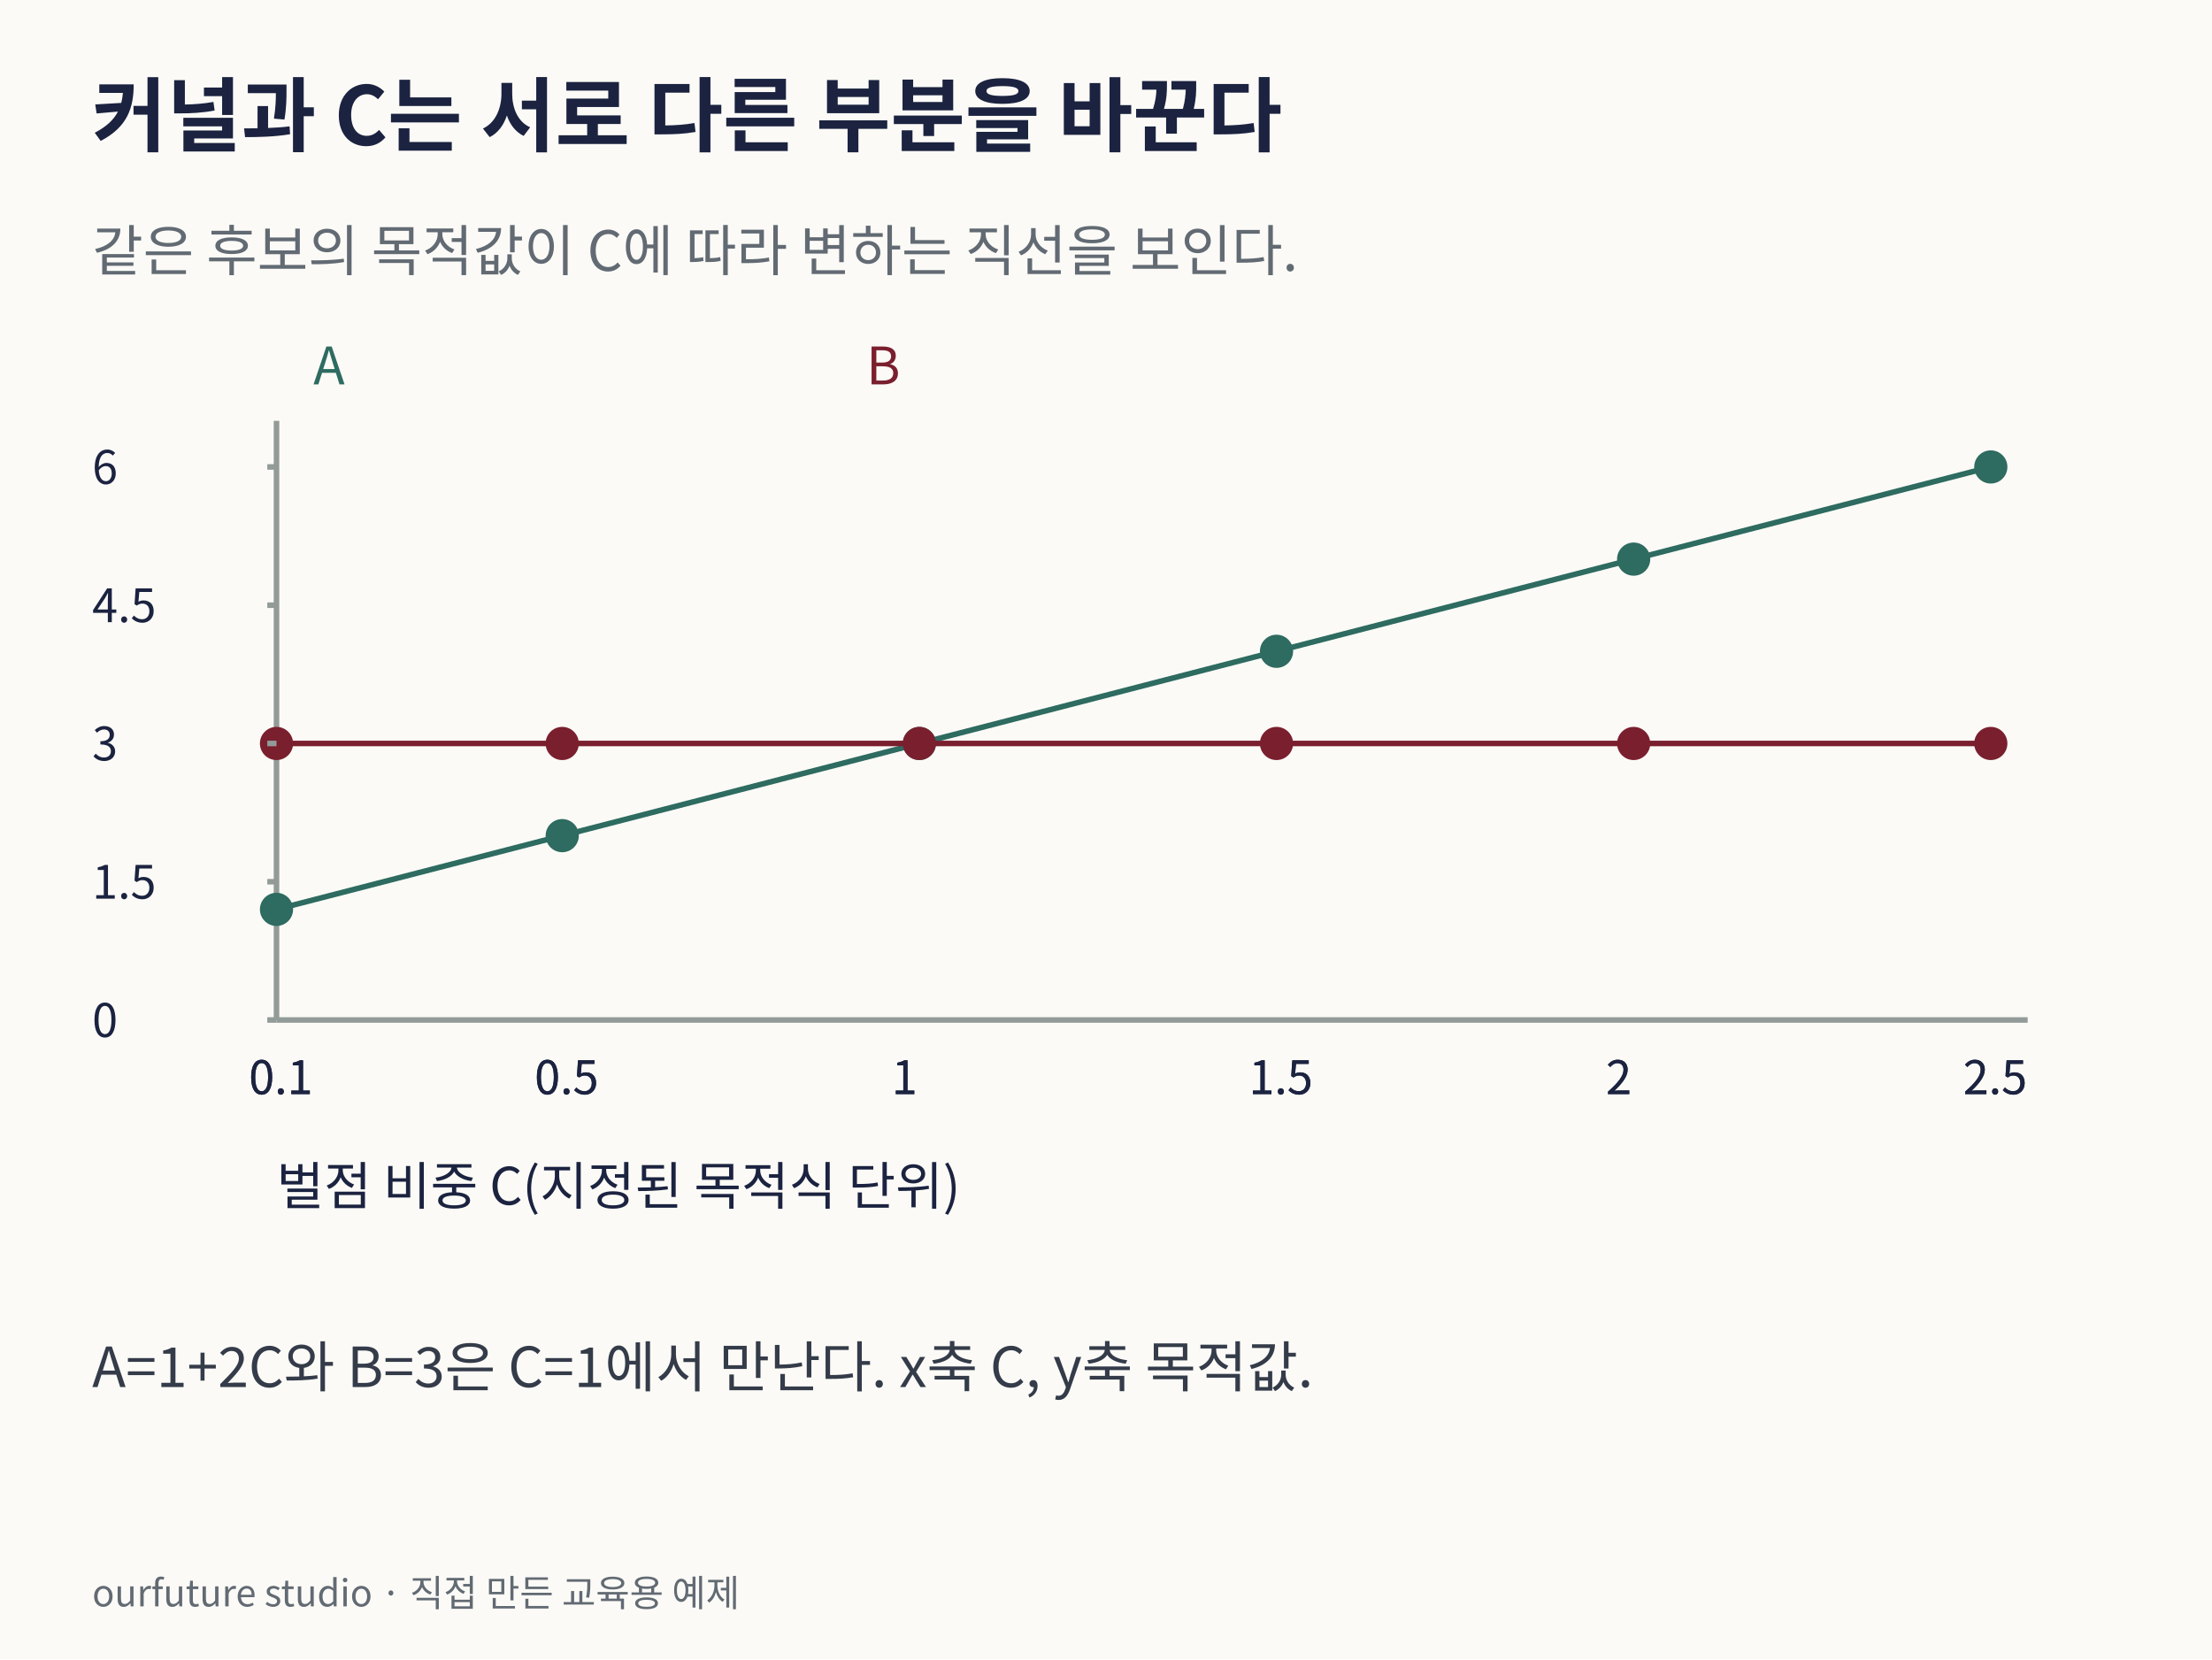
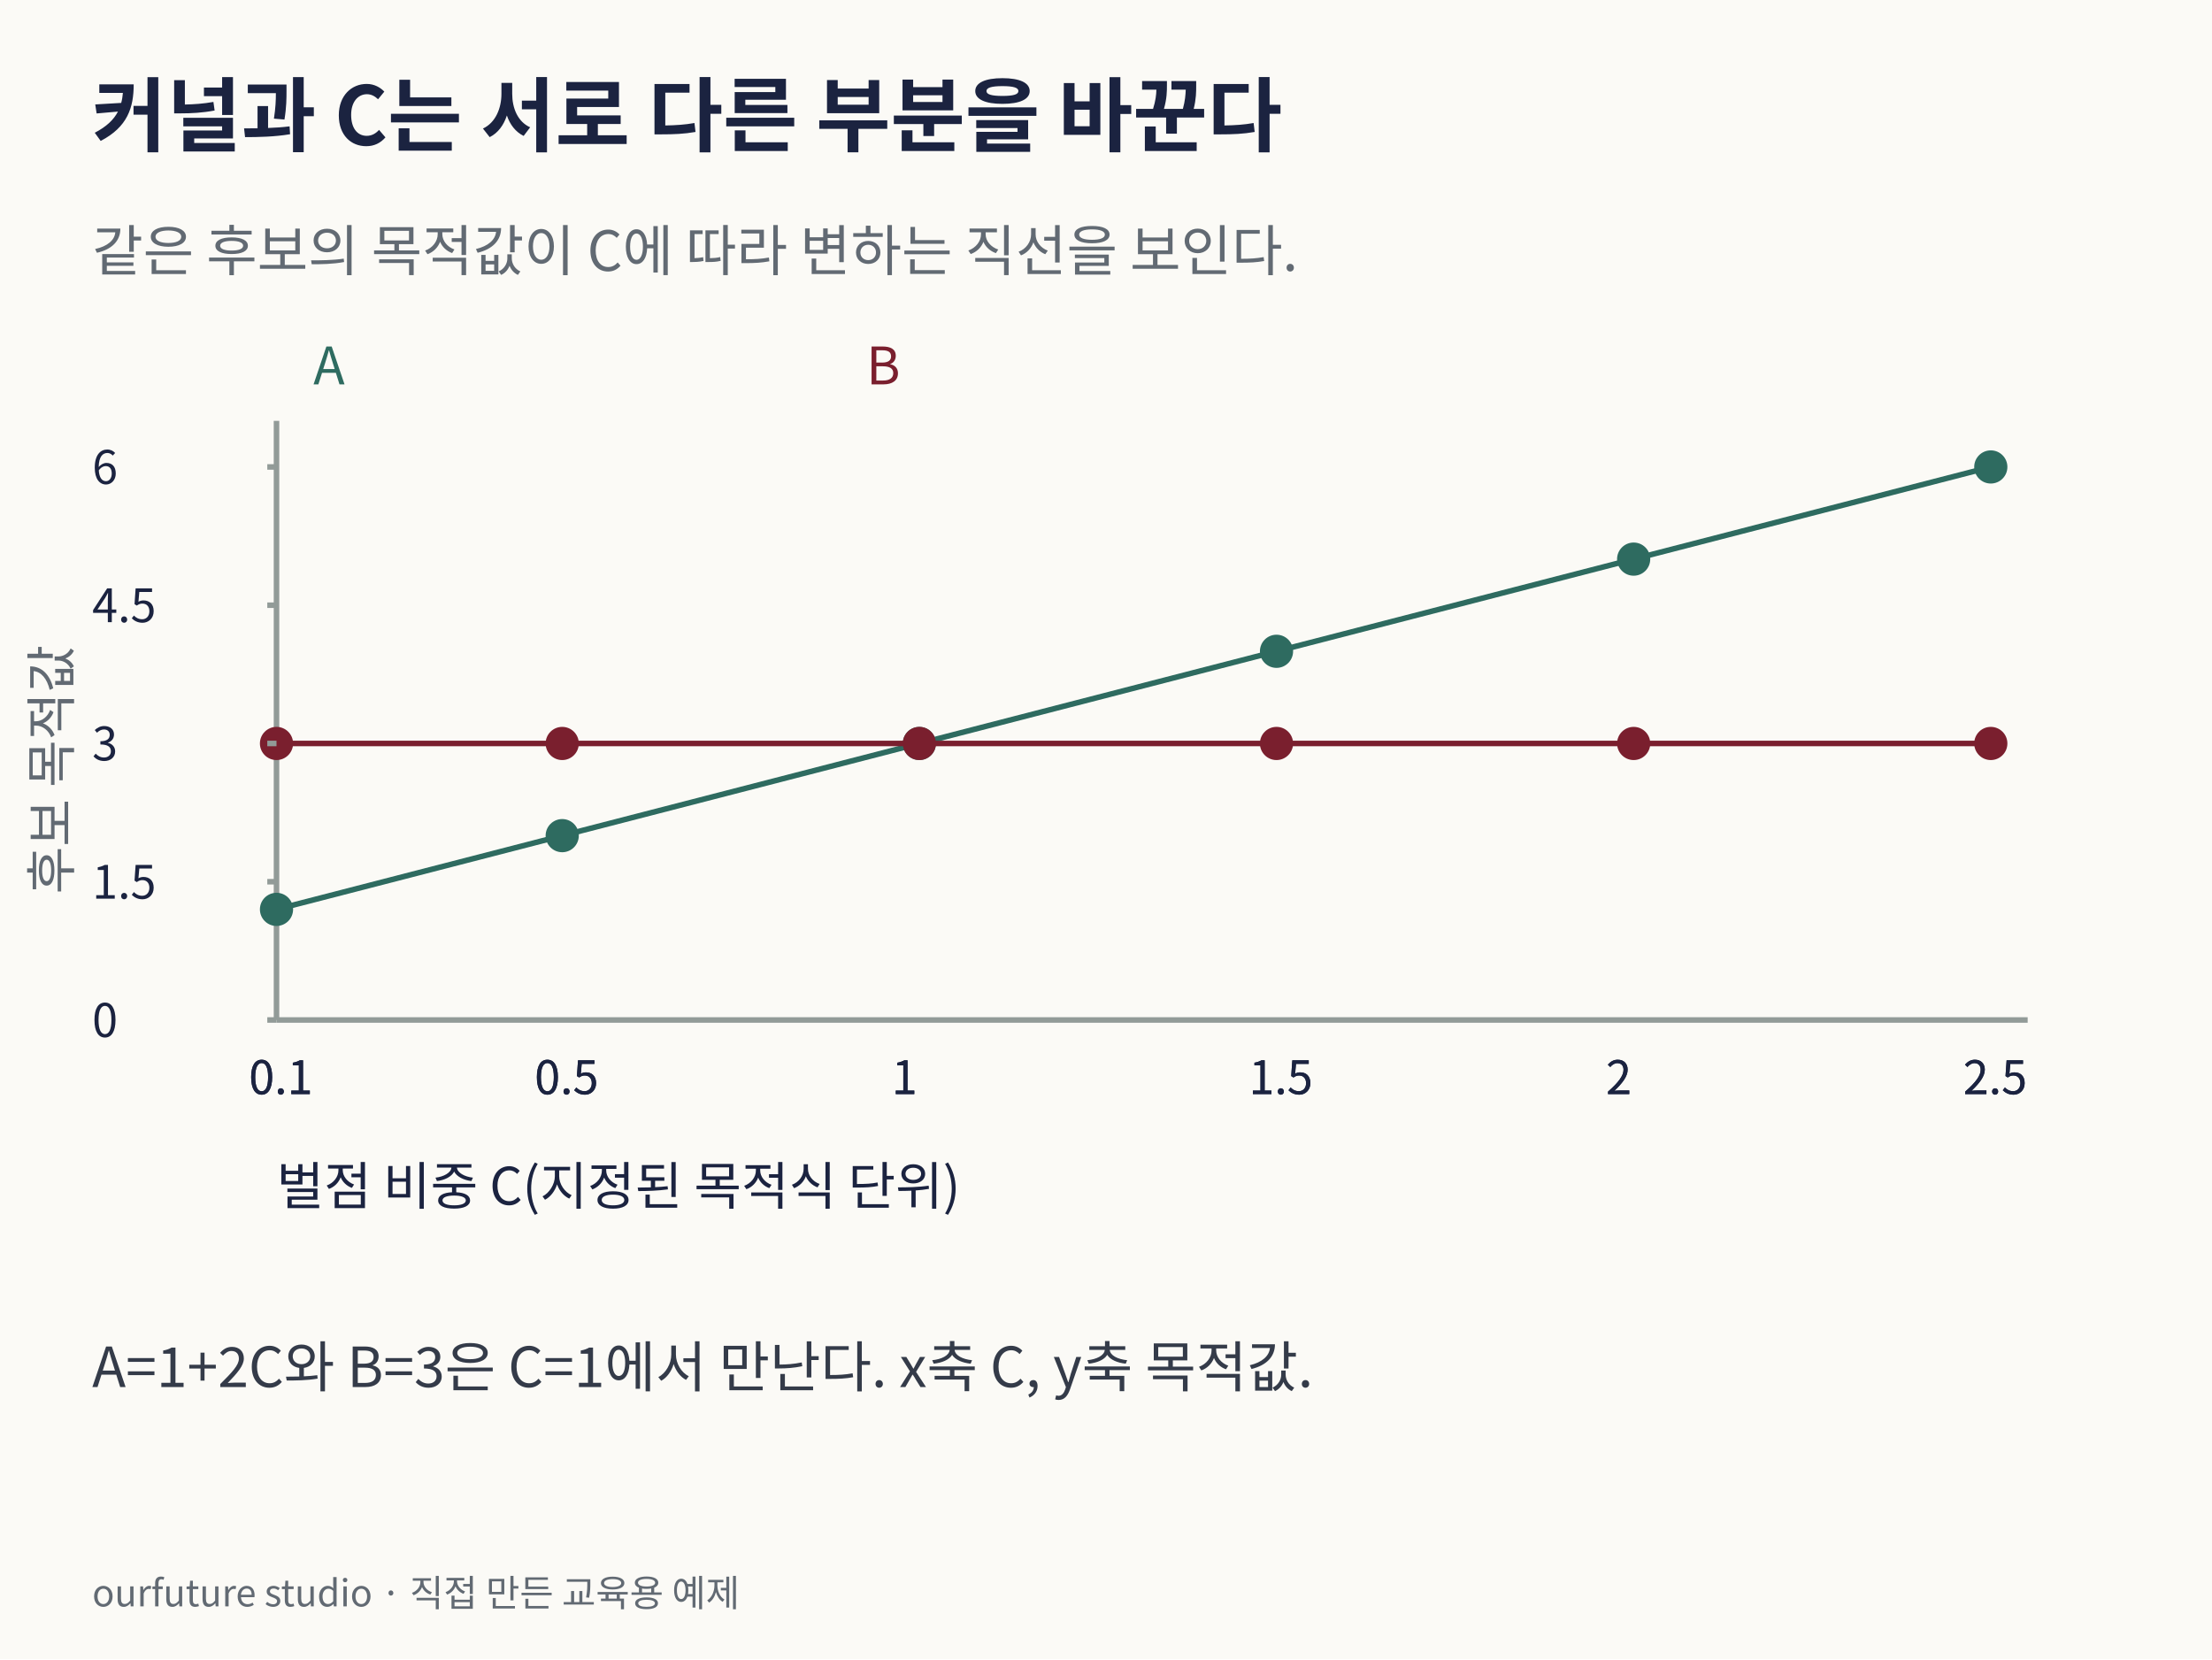
<svg xmlns="http://www.w3.org/2000/svg" width="1200" height="900" viewBox="0 0 1200 900" role="img">
  <rect width="1200" height="900" fill="#fbfaf6" />
  <text x="50" y="78.7" fill="#1b2340" font-size="44" font-family="Noto Sans CJK KR,Malgun Gothic,sans-serif" font-weight="600">커널과 C는 서로 다른 부분을 바꾼다</text>
  <text x="50" y="146.9" fill="#626a73" font-size="30" font-family="Noto Sans CJK KR,Malgun Gothic,sans-serif" font-weight="400">같은 후보의 목적값이 C에 따라 변하는 직선을 보인다.</text>
  <line x1="150" y1="553.3" x2="1100" y2="553.3" stroke="#929b98" stroke-width="3" />
  <line x1="150" y1="228.3" x2="150" y2="553.3" stroke="#929b98" stroke-width="3" />
  <text x="170" y="208.5" fill="#2e6b60" font-size="28" font-family="Noto Sans CJK KR,Malgun Gothic,sans-serif" font-weight="400">A</text>
  <circle cx="150.0" cy="493.3" r="9" fill="#2e6b60" />
  <text x="135.0" y="593.5" fill="#1b2340" font-size="25" font-family="Noto Sans CJK KR,Malgun Gothic,sans-serif" font-weight="400">0.1</text>
  <line x1="150.0" y1="493.3" x2="305.0" y2="453.3" stroke="#2e6b60" stroke-width="3" />
  <circle cx="305.0" cy="453.3" r="9" fill="#2e6b60" />
  <text x="290.0" y="593.5" fill="#1b2340" font-size="25" font-family="Noto Sans CJK KR,Malgun Gothic,sans-serif" font-weight="400">0.5</text>
  <line x1="305.0" y1="453.3" x2="498.75" y2="403.3" stroke="#2e6b60" stroke-width="3" />
  <circle cx="498.75" cy="403.3" r="9" fill="#2e6b60" />
  <text x="483.75" y="593.5" fill="#1b2340" font-size="25" font-family="Noto Sans CJK KR,Malgun Gothic,sans-serif" font-weight="400">1</text>
  <line x1="498.75" y1="403.3" x2="692.5" y2="353.3" stroke="#2e6b60" stroke-width="3" />
  <circle cx="692.5" cy="353.3" r="9" fill="#2e6b60" />
  <text x="677.5" y="593.5" fill="#1b2340" font-size="25" font-family="Noto Sans CJK KR,Malgun Gothic,sans-serif" font-weight="400">1.5</text>
  <line x1="692.5" y1="353.3" x2="886.25" y2="303.3" stroke="#2e6b60" stroke-width="3" />
  <circle cx="886.25" cy="303.3" r="9" fill="#2e6b60" />
  <text x="871.25" y="593.5" fill="#1b2340" font-size="25" font-family="Noto Sans CJK KR,Malgun Gothic,sans-serif" font-weight="400">2</text>
  <line x1="886.25" y1="303.3" x2="1080.0" y2="253.3" stroke="#2e6b60" stroke-width="3" />
  <circle cx="1080.0" cy="253.3" r="9" fill="#2e6b60" />
  <text x="1065.0" y="593.5" fill="#1b2340" font-size="25" font-family="Noto Sans CJK KR,Malgun Gothic,sans-serif" font-weight="400">2.5</text>
  <text x="470" y="208.5" fill="#7a1f2e" font-size="28" font-family="Noto Sans CJK KR,Malgun Gothic,sans-serif" font-weight="400">B</text>
  <circle cx="150.0" cy="403.3" r="9" fill="#7a1f2e" />
  <text x="135.0" y="593.5" fill="#1b2340" font-size="25" font-family="Noto Sans CJK KR,Malgun Gothic,sans-serif" font-weight="400">0.1</text>
  <line x1="150.0" y1="403.3" x2="305.0" y2="403.3" stroke="#7a1f2e" stroke-width="3" />
  <circle cx="305.0" cy="403.3" r="9" fill="#7a1f2e" />
  <text x="290.0" y="593.5" fill="#1b2340" font-size="25" font-family="Noto Sans CJK KR,Malgun Gothic,sans-serif" font-weight="400">0.5</text>
  <line x1="305.0" y1="403.3" x2="498.75" y2="403.3" stroke="#7a1f2e" stroke-width="3" />
  <circle cx="498.75" cy="403.3" r="9" fill="#7a1f2e" />
  <text x="483.75" y="593.5" fill="#1b2340" font-size="25" font-family="Noto Sans CJK KR,Malgun Gothic,sans-serif" font-weight="400">1</text>
  <line x1="498.75" y1="403.3" x2="692.5" y2="403.3" stroke="#7a1f2e" stroke-width="3" />
  <circle cx="692.5" cy="403.3" r="9" fill="#7a1f2e" />
  <text x="677.5" y="593.5" fill="#1b2340" font-size="25" font-family="Noto Sans CJK KR,Malgun Gothic,sans-serif" font-weight="400">1.5</text>
  <line x1="692.5" y1="403.3" x2="886.25" y2="403.3" stroke="#7a1f2e" stroke-width="3" />
  <circle cx="886.25" cy="403.3" r="9" fill="#7a1f2e" />
  <text x="871.25" y="593.5" fill="#1b2340" font-size="25" font-family="Noto Sans CJK KR,Malgun Gothic,sans-serif" font-weight="400">2</text>
  <line x1="886.25" y1="403.3" x2="1080.0" y2="403.3" stroke="#7a1f2e" stroke-width="3" />
  <circle cx="1080.0" cy="403.3" r="9" fill="#7a1f2e" />
  <text x="1065.0" y="593.5" fill="#1b2340" font-size="25" font-family="Noto Sans CJK KR,Malgun Gothic,sans-serif" font-weight="400">2.5</text>
  <text x="50" y="562.5" fill="#1b2340" font-size="25" font-family="Noto Sans CJK KR,Malgun Gothic,sans-serif" font-weight="400">0</text>
  <line x1="145" y1="553.3" x2="150" y2="553.3" stroke="#929b98" stroke-width="3" />
  <text x="50" y="487.5" fill="#1b2340" font-size="25" font-family="Noto Sans CJK KR,Malgun Gothic,sans-serif" font-weight="400">1.5</text>
  <line x1="145" y1="478.3" x2="150" y2="478.3" stroke="#929b98" stroke-width="3" />
  <text x="50" y="412.5" fill="#1b2340" font-size="25" font-family="Noto Sans CJK KR,Malgun Gothic,sans-serif" font-weight="400">3</text>
  <line x1="145" y1="403.3" x2="150" y2="403.3" stroke="#929b98" stroke-width="3" />
  <text x="50" y="337.5" fill="#1b2340" font-size="25" font-family="Noto Sans CJK KR,Malgun Gothic,sans-serif" font-weight="400">4.5</text>
  <line x1="145" y1="328.3" x2="150" y2="328.3" stroke="#929b98" stroke-width="3" />
  <text x="50" y="262.5" fill="#1b2340" font-size="25" font-family="Noto Sans CJK KR,Malgun Gothic,sans-serif" font-weight="400">6</text>
  <line x1="145" y1="253.3" x2="150" y2="253.3" stroke="#929b98" stroke-width="3" />
  <text x="150" y="653.5" fill="#1b2340" font-size="28" font-family="Noto Sans CJK KR,Malgun Gothic,sans-serif" font-weight="400">벌점 비중 C(지정된 목적식 단위)</text>
  <text x="50" y="752.4" fill="#343b49" font-size="30" font-family="Noto Sans CJK KR,Malgun Gothic,sans-serif" font-weight="400">A=1+2C와 B=3은 C=1에서 만난다. x축 C, y축 목적값.</text>
  <text x="50" y="871.4" fill="#626a73" font-size="20" font-family="Noto Sans CJK KR,Malgun Gothic,sans-serif" font-weight="400">ourfuture studio · 직접 만든 교육용 예제</text>
+   <text x="38" y="485" transform="rotate(-90 38 485)" fill="#626a73" font-size="28" font-family="Malgun Gothic,sans-serif" font-weight="400">후보 목적값</text>
</svg>
